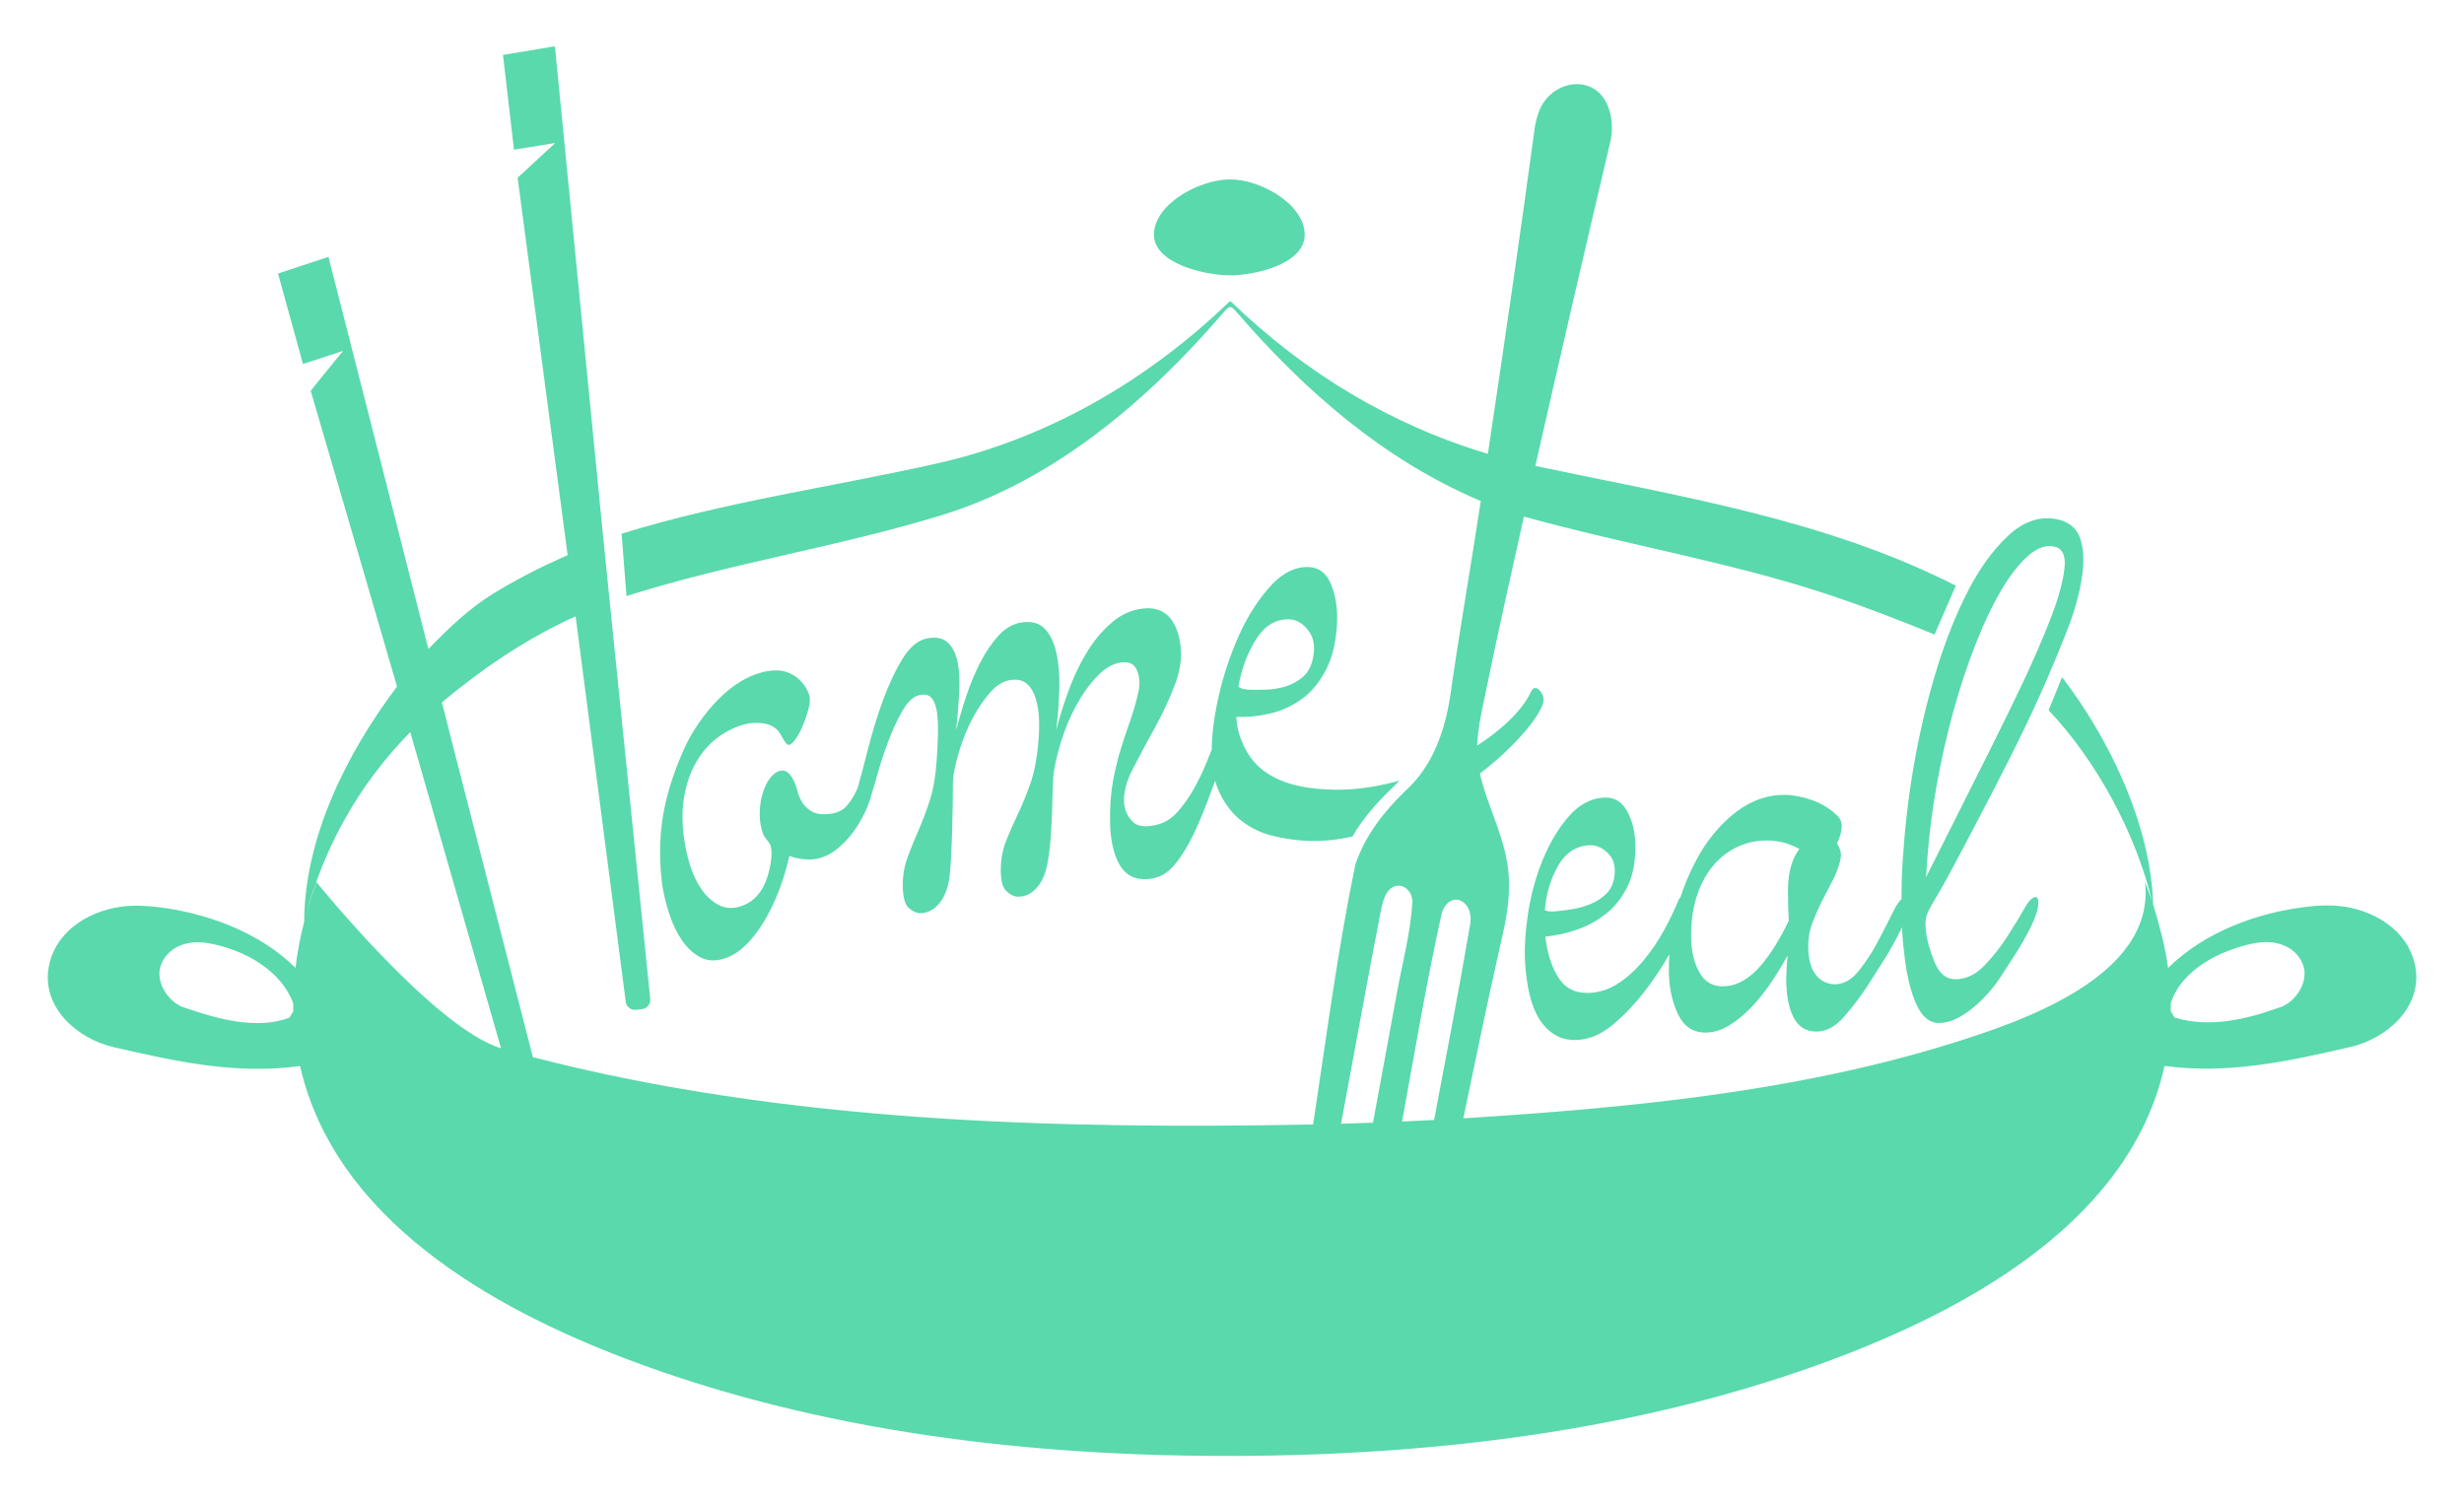
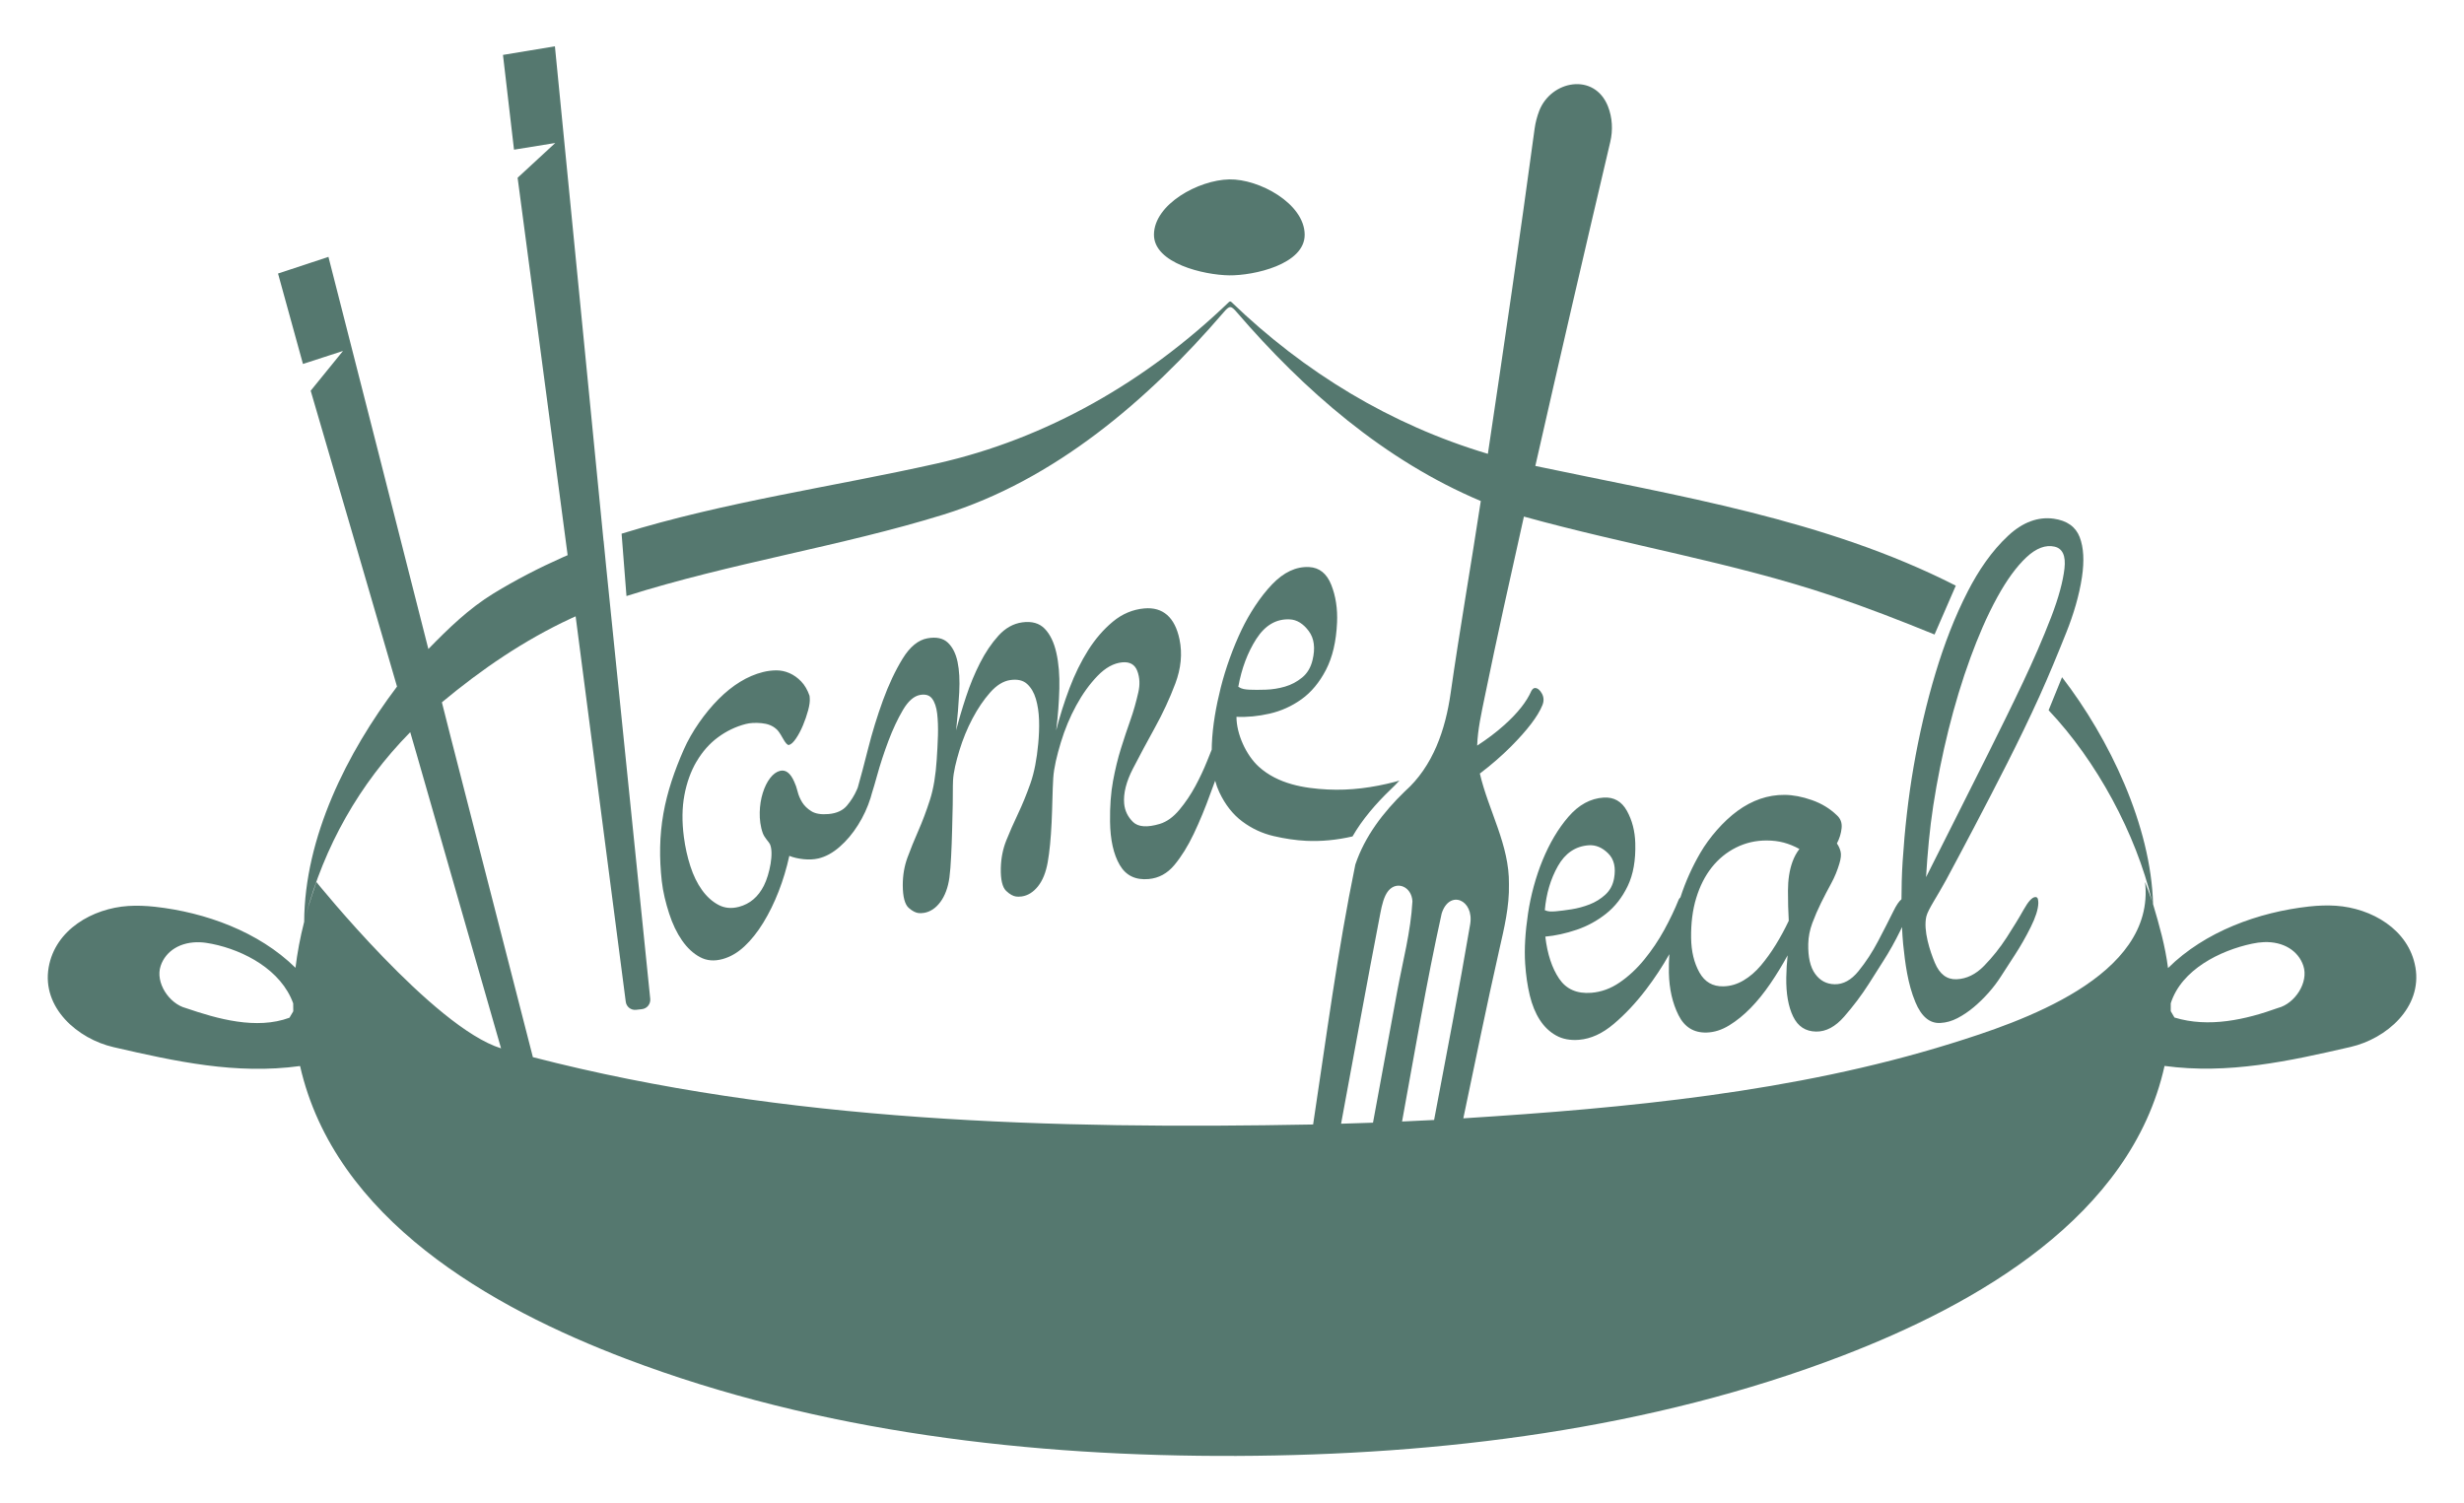
- <svg xmlns="http://www.w3.org/2000/svg" viewBox="317 568 1286 784" fill="#59D9AC">
+ <svg xmlns="http://www.w3.org/2000/svg" viewBox="317 568 1286 784" fill="#55786F">
  <g id="Layer_3">
    <path d="M1577.62,1072.75c-3.44-19.68-22.96-30.79-41.51-32.02-4.43-.29-9.18-.13-13.98.4-26.34,2.92-54.32,13.01-73.6,32.13-1.45-11.41-4.53-22.33-7.81-33.32-1.06-41-22.78-86.39-47.51-118.49-2.8,6.89-4.2,10.34-7.01,17.24,25.13,26.55,45.5,64.31,54.03,99.79-1.13-3.36-2.36-6.74-3.69-10.16,5.65,49.62-65.59,73.24-101.44,84.38-81.87,25.44-169.21,33.6-254.37,38.99,6.17-29.31,12.13-58.69,18.74-87.87,2.56-11.31,5.34-22.65,5.07-34.34.28-20.46-10.65-38.3-15.18-57.74,5.98-4.53,11.41-9.25,16.28-14.14,8.44-8.48,14.03-15.75,16.39-21.61.85-2.11.73-4.17-.29-6.01-1.03-1.85-2.2-2.81-3.49-2.89-.74-.05-1.41.47-2.02,1.54-2.47,5.64-7.18,11.58-14.13,17.81-4.21,3.77-8.93,7.34-14.14,10.71.29-8.48,2.18-16.77,3.89-25.15,6.45-31.51,13.48-62.96,20.5-94.38,53.4,14.82,109.08,23.94,160.92,41.39,17.77,5.98,35.8,12.96,53.4,20.16,4.44-10.2,6.65-15.3,11.09-25.49-68.22-34.78-145.31-46.81-219.45-62.49,12.81-56.44,25.85-112.82,39.12-169.15,1.44-6.1,1.1-12.66-1.19-18.47-7.07-17.95-29.83-13.6-35.93,2.37-1.08,2.84-1.93,6-2.36,9.15-7.66,56.66-15.96,113.23-24.4,169.78-50.96-15.23-95.72-42.51-133.85-79.22-.39-.38-.9-.38-1.3,0-42.87,41.27-94.98,71.35-152.44,84.26-54.09,12.15-110.71,19.98-164.54,36.64.35,4.46.52,6.69.87,11.14.6,7.66.9,11.49,1.5,19.15.07.9.11,1.35.18,2.25,54.3-17.24,111.84-25.9,165.36-42.48,57.95-17.95,106.9-59.76,146.24-105.53,3.18-3.7,3.86-3.67,6.89-.16,35.19,40.84,76.93,77.3,127.39,98.58-5.09,33.45-11.06,67.46-15.74,100.28-2.69,18.84-9.07,38.12-23.96,51.31-11.14,10.79-20.79,23.32-25.78,38.15-9.25,44.83-15.18,90.42-22.03,135.66-135.02,2.57-275.75-1.16-407.22-35.14-14.28-55.79-28.6-111.58-42.97-167.35-1.81-7.14-2.71-10.71-4.52-17.85,20.78-17.29,42.79-32.35,67.36-43.78.82-.38,1.62-.73,2.44-1.1,8.73,67.05,17.45,134.1,26.16,201.15.34,2.66,2.75,4.54,5.39,4.23,1.22-.14,1.83-.21,3.05-.35,2.68-.29,4.61-2.71,4.34-5.41-7.65-75.12-15.32-150.24-22.99-225.36-.54-5.49-.81-8.24-1.35-13.73-.01,0-.03.01-.04.02-1.07-10.91-1.61-16.37-2.68-27.28-7.55-76.93-15.12-153.86-22.69-230.78-10.85,1.78-16.27,2.68-27.11,4.49,1.92,16.49,3.84,32.97,5.76,49.46,8.61-1.41,12.92-2.1,21.53-3.49-7.86,7.26-11.79,10.88-19.65,18.14,7.53,56.72,15.05,113.45,22.56,170.17,1.42,10.73,2.13,16.09,3.55,26.82-.83.36-1.67.72-2.5,1.09-12.41,5.52-24.57,11.79-36.13,18.85-12.87,7.87-23.55,18.26-34.06,29.03-17.32-68.24-34.7-136.46-52.15-204.66-10.53,3.47-15.79,5.2-26.31,8.69,4.34,15.73,8.68,31.47,13.01,47.2,8.36-2.72,12.54-4.08,20.9-6.79-6.75,8.31-10.12,12.46-16.87,20.76,15.07,51.45,30.09,102.92,45.06,154.41-26.12,34.56-48.23,78.53-48.46,122.78-2.1,8.2-3.59,16.2-4.53,24-19.27-18.94-47.11-28.94-73.33-31.85-4.8-.53-9.55-.7-13.98-.41-18.56,1.23-38.08,12.34-41.51,32.02-3.69,21.12,15.16,37.35,33.86,41.66,32.38,7.45,63.92,14.44,97.35,9.85,18.14,79.9,99.59,126.05,170.3,152.88,100.94,38.31,211.72,51.03,318.47,50.62,106.21-.41,216.16-13.84,316.39-52.36,69.41-26.68,150.44-72.33,167.94-151.19,33.33,4.5,64.79-2.47,97.07-9.9,18.69-4.3,37.55-20.54,33.86-41.66ZM468.1,1099.17c-17.28,6.4-37.59.63-54.15-5.04-8.68-2.28-16.02-13.3-13.1-22.01,2.6-7.76,10.33-12.73,20.61-12.32,1.99.08,4.12.41,6.2.83,16.85,3.4,36.12,13.69,42.36,31.05,0,1.38,0,2.76.04,4.13-.65,1.1-1.17,1.98-1.97,3.35ZM482.15,1028.36s-4.07,11.95-5.65,17.78c9.76-36.48,28.02-69.01,54.61-96,1.47,5.05,2.2,7.57,3.66,12.63,14.62,50.79,29.2,101.58,43.74,152.39-35.26-10.88-96.37-86.8-96.37-86.8ZM1033.58,1153.96c-5.54.2-11.09.38-16.65.54,6.84-36.68,13.47-73.59,20.53-110.05.79-4.07,1.85-8.76,4.14-11.51,4.5-5.42,12.14-2.15,12.57,5.44-.84,15.77-5.07,31.49-7.94,46.98-4.23,22.86-8.43,45.73-12.64,68.6ZM1048.76,1153.35c6.62-36.22,12.71-72.63,20.67-108.59,4.03-12.69,17.05-7.14,14.87,5.67-5.76,33.9-12.4,68.12-18.82,102.12-5.55.29-11.13.56-16.72.8ZM1506.04,1094.04c-17.09,6.19-36.32,10.5-54.15,5.04-.79-1.36-1.3-2.23-1.94-3.31.02-1.36.01-2.73,0-4.11,5.58-17.65,25.86-27.6,42.38-31.11,2.1-.45,4.21-.75,6.2-.83,10.28-.41,18.01,4.56,20.61,12.32,2.92,8.71-4.42,19.73-13.1,22.01Z" />
    <path d="M1315.74,968.19c-2.81,16.2-4.66,32.96-5.73,49.48-.44,6.83-.59,13.43-.6,19.68-1.25.99-2.65,3.04-4.2,6.2-2.3,4.69-4.98,9.9-8,15.66-3.02,5.76-6.43,10.97-10.23,15.64-3.8,4.68-7.95,6.96-12.5,6.86-4.2-.09-7.57-1.89-10.12-5.41-2.55-3.52-3.76-8.76-3.6-15.73.08-3.61.79-7.2,2.12-10.79,1.34-3.58,2.86-7.11,4.57-10.56,1.71-3.45,3.47-6.83,5.29-10.16,1.82-3.32,3.22-6.81,4.27-10.34.78-2.6,1.02-4.71.62-6.29-.4-1.57-1.05-2.97-1.92-4.2,1.36-2.6,2.19-5.28,2.46-8.03.28-2.75-.57-5-2.54-6.74-3.59-3.46-7.92-6.1-12.97-7.87-5.06-1.78-9.82-2.69-14.28-2.72-8.72-.07-16.94,2.83-24.49,8.32-7.46,5.43-14.81,13.96-19.42,21.88-4.11,7.05-7.72,14.87-10.43,23.3-.32.25-.62.63-.89,1.13-2.06,5.15-4.6,10.44-7.58,15.89-2.99,5.45-6.44,10.57-10.35,15.37-3.91,4.81-8.2,8.8-12.89,12.01-4.69,3.21-9.62,5-14.83,5.4-7.47.57-13.03-1.86-16.76-7.37-3.72-5.5-6.14-12.81-7.22-21.95,5.3-.48,10.73-1.68,16.33-3.57,5.59-1.89,10.72-4.69,15.39-8.39,4.67-3.7,8.44-8.53,11.31-14.5,2.87-5.97,4.19-13.41,3.93-22.35-.18-6.28-1.63-11.9-4.36-16.83-2.73-4.94-6.8-7.26-12.14-6.93-6.83.42-12.99,3.76-18.38,10-5.4,6.24-9.86,13.86-13.47,22.61-3.57,8.65-6.26,18.64-7.63,27.88-1.45,9.7-2,18.5-1.49,26.24.4,6.04,1.21,11.56,2.41,16.54,1.2,4.99,2.96,9.26,5.25,12.8,2.3,3.54,5.14,6.25,8.52,8.12,3.38,1.88,7.37,2.61,11.98,2.23,6.16-.51,12.16-3.27,18.08-8.28,5.92-5,11.52-10.97,16.81-17.91,4.54-5.95,8.61-12.12,12.2-18.51-.22,3.28-.31,6.54-.24,9.77.18,8.45,1.88,15.81,5.02,22.08,3.14,6.27,8.04,9.27,14.74,9.06,3.95-.12,7.86-1.37,11.73-3.75,3.87-2.37,7.59-5.39,11.16-9.04,3.57-3.65,6.99-7.89,10.29-12.72,3.28-4.82,6.3-9.75,9.03-14.79-.21,1.93-.37,3.85-.49,5.77-.12,1.93-.19,3.85-.22,5.77-.13,8.42,1.07,15.22,3.58,20.4,2.51,5.19,6.5,7.79,12.02,7.86,5.17.07,10.03-2.54,14.64-7.83,4.61-5.29,8.95-10.98,12.84-17.07,2.07-3.25,4.62-7.32,7.68-12.11,3.06-4.78,5.94-9.93,8.64-15.43.36-.73.69-1.44,1.01-2.13.15,3.08.3,6.14.6,8.98,1.06,10.07,2.37,20.62,6.39,30.25,3.14,7.52,7.43,11.13,12.94,10.85,3.1-.15,6.11-1,9.04-2.53,2.94-1.53,5.75-3.43,8.46-5.7,2.7-2.26,5.28-4.78,7.76-7.57,2.47-2.78,4.6-5.62,6.41-8.45,1.96-3.07,4.42-6.86,7.34-11.35,2.92-4.48,5.66-9.28,8.21-14.39,2.55-5.11,3.89-9.27,3.99-12.51.02-.65-.05-1.35-.21-2.1-.16-.75-.6-1.13-1.32-1.12-1.62.01-3.67,2.2-6.11,6.55-2.44,4.36-5.42,9.21-8.89,14.58-3.48,5.37-7.4,10.28-11.75,14.75-4.36,4.47-9.13,6.8-14.38,7.02-5.08.21-8.84-2.64-11.34-8.59-2.5-5.94-6.15-16.91-4.44-24.19.85-3.61,5.87-10.8,10.3-19.01,4.98-9.24,9.9-18.53,14.77-27.8,5.77-10.99,11.53-22.08,17.12-33.13,5.85-11.56,11.59-23.36,16.91-35.11,4.95-10.94,9.57-22.19,14.05-33.41,3.58-8.97,6.64-19.05,8.07-28.65,1.26-8.47.9-15.45-1.2-20.88-2.09-5.42-6.64-8.63-13.51-9.6-8.09-1.14-16.14,1.75-23.73,8.8-8.77,8.14-15.6,18.35-21.07,28.97-7.01,13.6-12.44,28.02-16.79,42.38-4.83,15.94-8.71,32.82-11.57,49.29ZM1123.26,1043.05c.75-8.57,3.01-16.25,6.82-23,3.81-6.75,9.2-10.39,16.11-10.88,3.63-.25,7.03,1.16,10.14,4.24,3.12,3.07,4.08,7.47,3.07,13.07-.62,3.4-2.11,6.25-4.54,8.46-2.43,2.22-5.18,3.92-8.26,5.11-3.08,1.19-6.22,2.04-9.41,2.54-3.19.5-5.95.85-8.26,1.05-1.07.09-2.05.12-2.95.08-.9-.04-1.81-.26-2.72-.67ZM1252.47,1017.92c-1.54,4.3-2.29,9.31-2.3,14.95,0,5.66.13,10.89.41,15.7-2.04,4.32-4.28,8.46-6.72,12.43-2.44,3.97-5.04,7.59-7.79,10.86-2.75,3.27-5.79,5.89-9.12,7.86-3.33,1.97-6.82,3-10.48,3.08-5.59.12-9.75-2.28-12.52-7.26-2.78-4.98-4.23-10.96-4.33-17.96-.11-7.72.77-14.7,2.67-20.9,1.9-6.21,4.6-11.53,8.1-15.96,3.5-4.42,7.72-7.87,12.65-10.34,4.92-2.47,10.24-3.71,15.91-3.71,3.29,0,6.31.37,9.04,1.11,2.73.74,5.46,1.85,8.16,3.33-1.5,1.9-2.74,4.18-3.68,6.81ZM1345.41,911.24c3.9-10.61,8.45-21.44,14.01-31.55,4.94-8.99,10.01-15.96,15.18-20.81,5.16-4.85,10.14-6.62,14.71-5.57,4.14.96,5.93,4.72,5.17,11.39-.76,6.67-3.04,15.24-6.92,25.32-4.41,11.46-9.42,22.85-14.68,33.98-5.88,12.45-12.08,24.97-18.25,37.35-5.93,11.91-11.94,23.83-17.93,35.73-4.83,9.57-9.64,19.15-14.46,28.73.76-12.57,1.86-25.01,3.75-37.26,2.03-13.18,4.75-26.71,7.97-39.65,3.15-12.63,6.99-25.51,11.46-37.68Z" />
    <path d="M680.58,965.43c3-5.12,6.72-9.34,11.15-12.61,4.43-3.27,9.28-5.6,14.53-6.95,2.25-.58,4.99-.72,8.2-.43,3.21.3,5.78,1.32,7.69,3.06.83.62,1.96,2.21,3.37,4.76,1.41,2.55,2.49,3.74,3.23,3.56,1.12-.27,2.34-1.39,3.68-3.36,1.34-1.97,2.55-4.26,3.64-6.85,1.09-2.6,1.99-5.22,2.71-7.87.71-2.64.99-4.77.84-6.39-.05-.48-.07-.73-.11-1.21-1.07-3.06-2.52-5.55-4.35-7.46-1.84-1.91-3.88-3.37-6.12-4.35-2.24-.98-4.53-1.46-6.87-1.45-2.34.02-4.65.31-6.94.88-8.18,2.04-15.92,6.85-23.13,14.06-7.22,7.23-14.15,17.13-18.23,26.41-4.85,11.04-8.62,21.94-10.64,33.43-2.06,11.69-2.17,23.16-.84,35.19.63,5.73,2.1,11.51,3.85,16.95,1.76,5.45,4,10.12,6.72,14.03,2.72,3.92,5.84,6.82,9.36,8.71,3.52,1.9,7.46,2.23,11.86,1.01,4.04-1.12,7.82-3.33,11.35-6.62,3.53-3.29,6.81-7.41,9.83-12.33,3.02-4.93,5.7-10.37,8.02-16.34,2.32-5.96,4.18-12.15,5.58-18.56,2.13.86,4.6,1.43,7.4,1.73,2.8.29,5.38.17,7.73-.37,3.8-.88,7.5-2.9,11.11-6.05,3.61-3.14,6.82-6.94,9.61-11.4,2.8-4.45,4.99-9.17,6.56-14.18.25-.79.46-1.57.66-2.34.82-2.57,1.7-5.59,2.67-9.08,1.69-6.12,3.69-12.23,5.99-18.33,2.3-6.09,4.82-11.46,7.56-16.11,2.73-4.64,5.72-7.27,8.94-7.86,2.84-.52,4.95.13,6.3,1.94,1.35,1.81,2.23,4.41,2.63,7.77.39,3.36.53,7.19.41,11.46-.12,4.28-.38,8.54-.65,12.68-.52,7.96-1.63,14.99-3.5,20.82-1.87,5.83-3.9,11.22-6.07,16.17-2.17,4.94-4.07,9.64-5.7,14.07-1.63,4.44-2.46,9.3-2.44,14.49.02,6.01,1.09,9.96,3.12,11.76,2.02,1.8,3.86,2.58,5.2,2.7.68.06,1.72.08,2.97-.15,3.21-.61,5.99-2.49,8.34-5.66,2.35-3.16,4.01-7.5,4.72-12.79.41-3.03.67-6.77.89-11.07.22-4.29.39-8.72.5-13.26.12-4.54.23-9.16.34-13.85.11-4.68-.02-9.03.15-12.38.22-4.47,1.59-10.01,3.35-15.8,1.76-5.78,4.02-11.3,6.79-16.56,2.77-5.24,5.84-9.78,9.2-13.59,3.36-3.81,6.86-5.98,10.48-6.51,3.81-.56,6.76.12,8.84,2.03,2.08,1.9,3.61,4.5,4.58,7.79.97,3.3,1.52,6.98,1.66,11.07.14,4.09-.05,8.26-.44,12.38-.74,7.95-2.04,14.93-4.07,20.69-2.04,5.77-4.21,11.07-6.52,15.93-2.31,4.86-4.34,9.48-6.09,13.85-1.75,4.38-2.72,9.21-2.84,14.41-.14,6.02.83,10.02,2.8,11.9,1.97,1.89,3.8,2.75,5.13,2.92.68.09,1.72.16,2.98-.03,3.23-.47,6.07-2.25,8.51-5.32,2.44-3.07,4.13-7.28,5.07-12.61.94-5.32,1.62-12.19,2.02-20.6.41-8.4.43-16.53.86-23.32.34-5.3,1.9-11.75,3.97-18.58s4.74-13.25,8.02-19.25c3.27-6,6.98-11.15,11.11-15.43,4.13-4.28,8.41-6.64,12.83-7.08,4.03-.4,6.69,1.14,7.96,4.57,1.28,3.44,1.41,7.14.52,11.03-1.13,4.97-2.49,9.87-4.15,14.54-1.66,4.67-3.31,9.62-4.94,14.84-1.63,5.22-3.01,10.91-4.14,17.04-1.13,6.13-1.64,13.16-1.54,21.08.12,9.56,1.82,17.11,5.05,22.65,3.23,5.54,8.26,7.97,15.15,7.34,5.25-.48,9.7-2.9,13.36-7.29,3.66-4.39,7.04-9.83,10.14-16.33,3.09-6.5,6-13.53,8.7-21.07.81-2.26,1.63-4.46,2.46-6.62.57,2.14,1.3,4.15,2.17,6,3.07,6.5,7.06,11.6,11.99,15.27,4.92,3.67,10.38,6.23,16.35,7.62,5.97,1.39,11.64,2.22,17.01,2.48,7.82.38,15.9-.39,24.18-2.3,5.02-8.81,12.36-17.26,19.65-24.26,1.73-1.63,3.34-3.27,4.83-4.9-.75.24-1.51.47-2.24.66-11.77,3.05-23.36,4.6-35.23,4.01-12.24-.6-25.95-2.85-35.93-11.89-6.61-5.99-11.66-17.05-11.66-26.04,5.55.26,11.33-.3,17.33-1.67,5.98-1.37,11.52-3.86,16.6-7.49,5.06-3.62,9.32-8.71,12.76-15.31,3.43-6.6,5.38-14.86,5.81-24.77.31-7.17-.68-13.73-3.02-19.64-2.34-5.9-6.21-9.02-11.56-9.29-6.83-.34-13.29,2.74-19.31,9.02-6.32,6.58-12.03,15.57-15.92,23.69-4.48,9.36-8.4,20.27-10.93,30.36-2.34,9.31-4.23,19.71-4.61,29.43-.04.95-.06,1.88-.06,2.79-.7,1.71-1.5,3.7-2.41,5.98-1.74,4.35-3.79,8.72-6.16,13.11-2.37,4.4-5.13,8.5-8.29,12.29-3.16,3.8-6.6,6.29-10.26,7.39-6.56,1.97-11.25,1.62-13.94-.99-2.68-2.61-4.3-5.85-4.64-9.59-.49-5.32,1.09-11.53,4.59-18.29,3.49-6.75,7.3-13.87,11.43-21.34,4.13-7.46,7.69-15.13,10.67-23.01,2.97-7.88,3.76-15.65,2.19-23.12-2.41-11.5-8.65-16.99-18.38-16.13-6.03.54-11.51,2.85-16.39,6.9-4.88,4.05-9.19,9.04-12.91,14.93-3.73,5.9-6.97,12.51-9.74,19.82-2.77,7.32-5.08,14.66-6.94,22.01.92-7.51,1.47-14.77,1.65-21.77.18-7-.33-13.24-1.56-18.7-1.22-5.45-3.24-9.65-6.06-12.57-2.81-2.92-6.75-4.04-11.77-3.34-4.64.65-8.78,2.97-12.38,6.93-3.6,3.97-6.81,8.72-9.62,14.23-2.81,5.52-5.24,11.4-7.3,17.64-2.06,6.24-3.78,12.09-5.18,17.54.75-6.99,1.29-13.59,1.62-19.83.33-6.23.04-11.53-.88-15.9-.92-4.37-2.61-7.72-5.08-10.04-2.46-2.32-6.01-3.08-10.63-2.25-4.81.86-9.15,4.42-12.97,10.64-3.82,6.23-7.25,13.5-10.27,21.79-3.02,8.31-5.61,16.75-7.77,25.3-2.04,8.07-3.82,14.8-5.37,20.22-.18.42-.35.83-.54,1.25-1.27,2.89-2.96,5.59-5.09,8.12-2.12,2.53-5.33,4.02-9.57,4.4-3.88.35-6.89-.15-8.98-1.45-2.09-1.3-3.7-2.86-4.81-4.65-1.11-1.8-1.91-3.68-2.39-5.63-.48-1.95-1.07-3.68-1.78-5.16-1.96-4.49-4.44-6.38-7.4-5.65-1.85.46-3.58,1.71-5.16,3.76-1.59,2.06-2.87,4.66-3.85,7.8-.98,3.15-1.51,6.54-1.59,10.14-.08,3.61.38,7.42,1.59,10.78.88,2.45,3.14,4.54,3.7,5.69,2.19,4.52-.14,15.84-3.1,21.71-2.96,5.87-7.28,9.55-12.99,11.08-3.92,1.05-7.5.72-10.75-1.01-3.25-1.73-6.12-4.32-8.59-7.77-2.48-3.45-4.5-7.59-6.05-12.4-1.56-4.81-2.69-9.89-3.39-15.23-1.05-8.01-.97-15.31.27-21.89,1.24-6.59,3.35-12.45,6.36-17.58ZM972.74,901.4c4.57-7.09,10.4-10.47,17.41-10.13,3.7.18,7.01,2.21,9.89,6.07,2.9,3.88,3.5,8.98,1.98,15.23-.92,3.8-2.71,6.85-5.4,9.05-2.71,2.22-5.69,3.8-8.97,4.75-3.29.95-6.62,1.48-9.95,1.59-3.33.11-6.24.13-8.62.01-1.11-.05-2.14-.17-3.04-.35-.94-.19-1.84-.57-2.75-1.18,1.73-9.59,4.87-17.93,9.44-25.04Z" />
    <path d="M958.6,711.71c12.69.15,39.48-5.69,39.33-21.3-.16-16.22-23.77-29.06-39.33-28.78-16.09.3-39.21,12.95-39.33,28.79-.11,15.08,26.21,21.13,39.33,21.29Z" />
  </g>
</svg>
